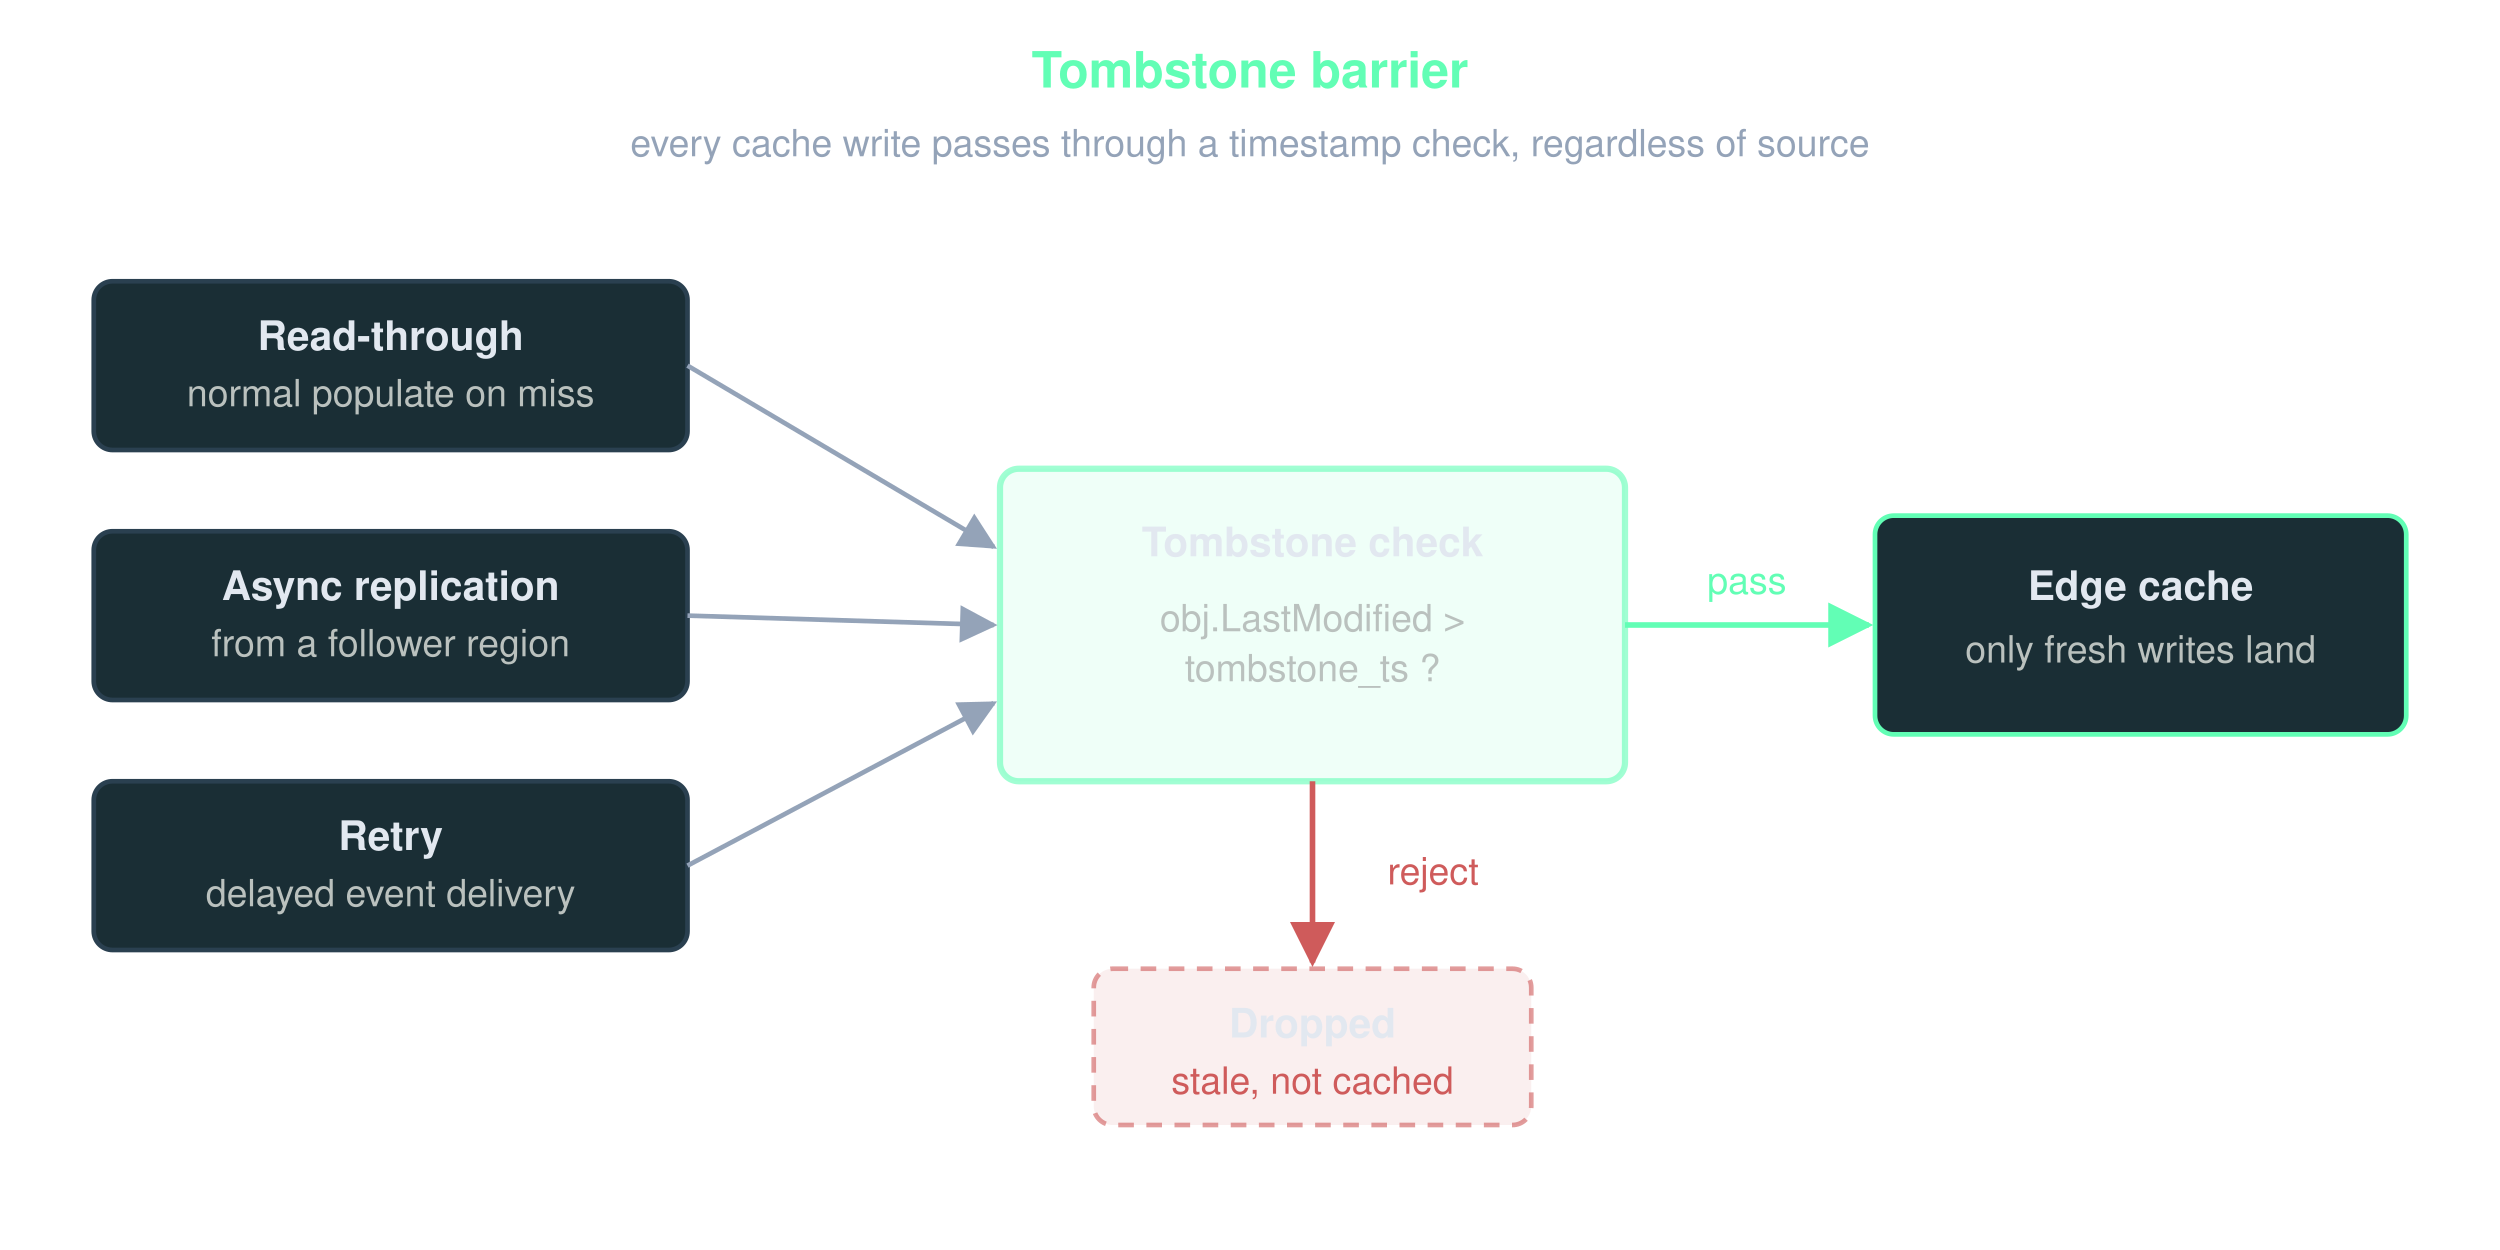
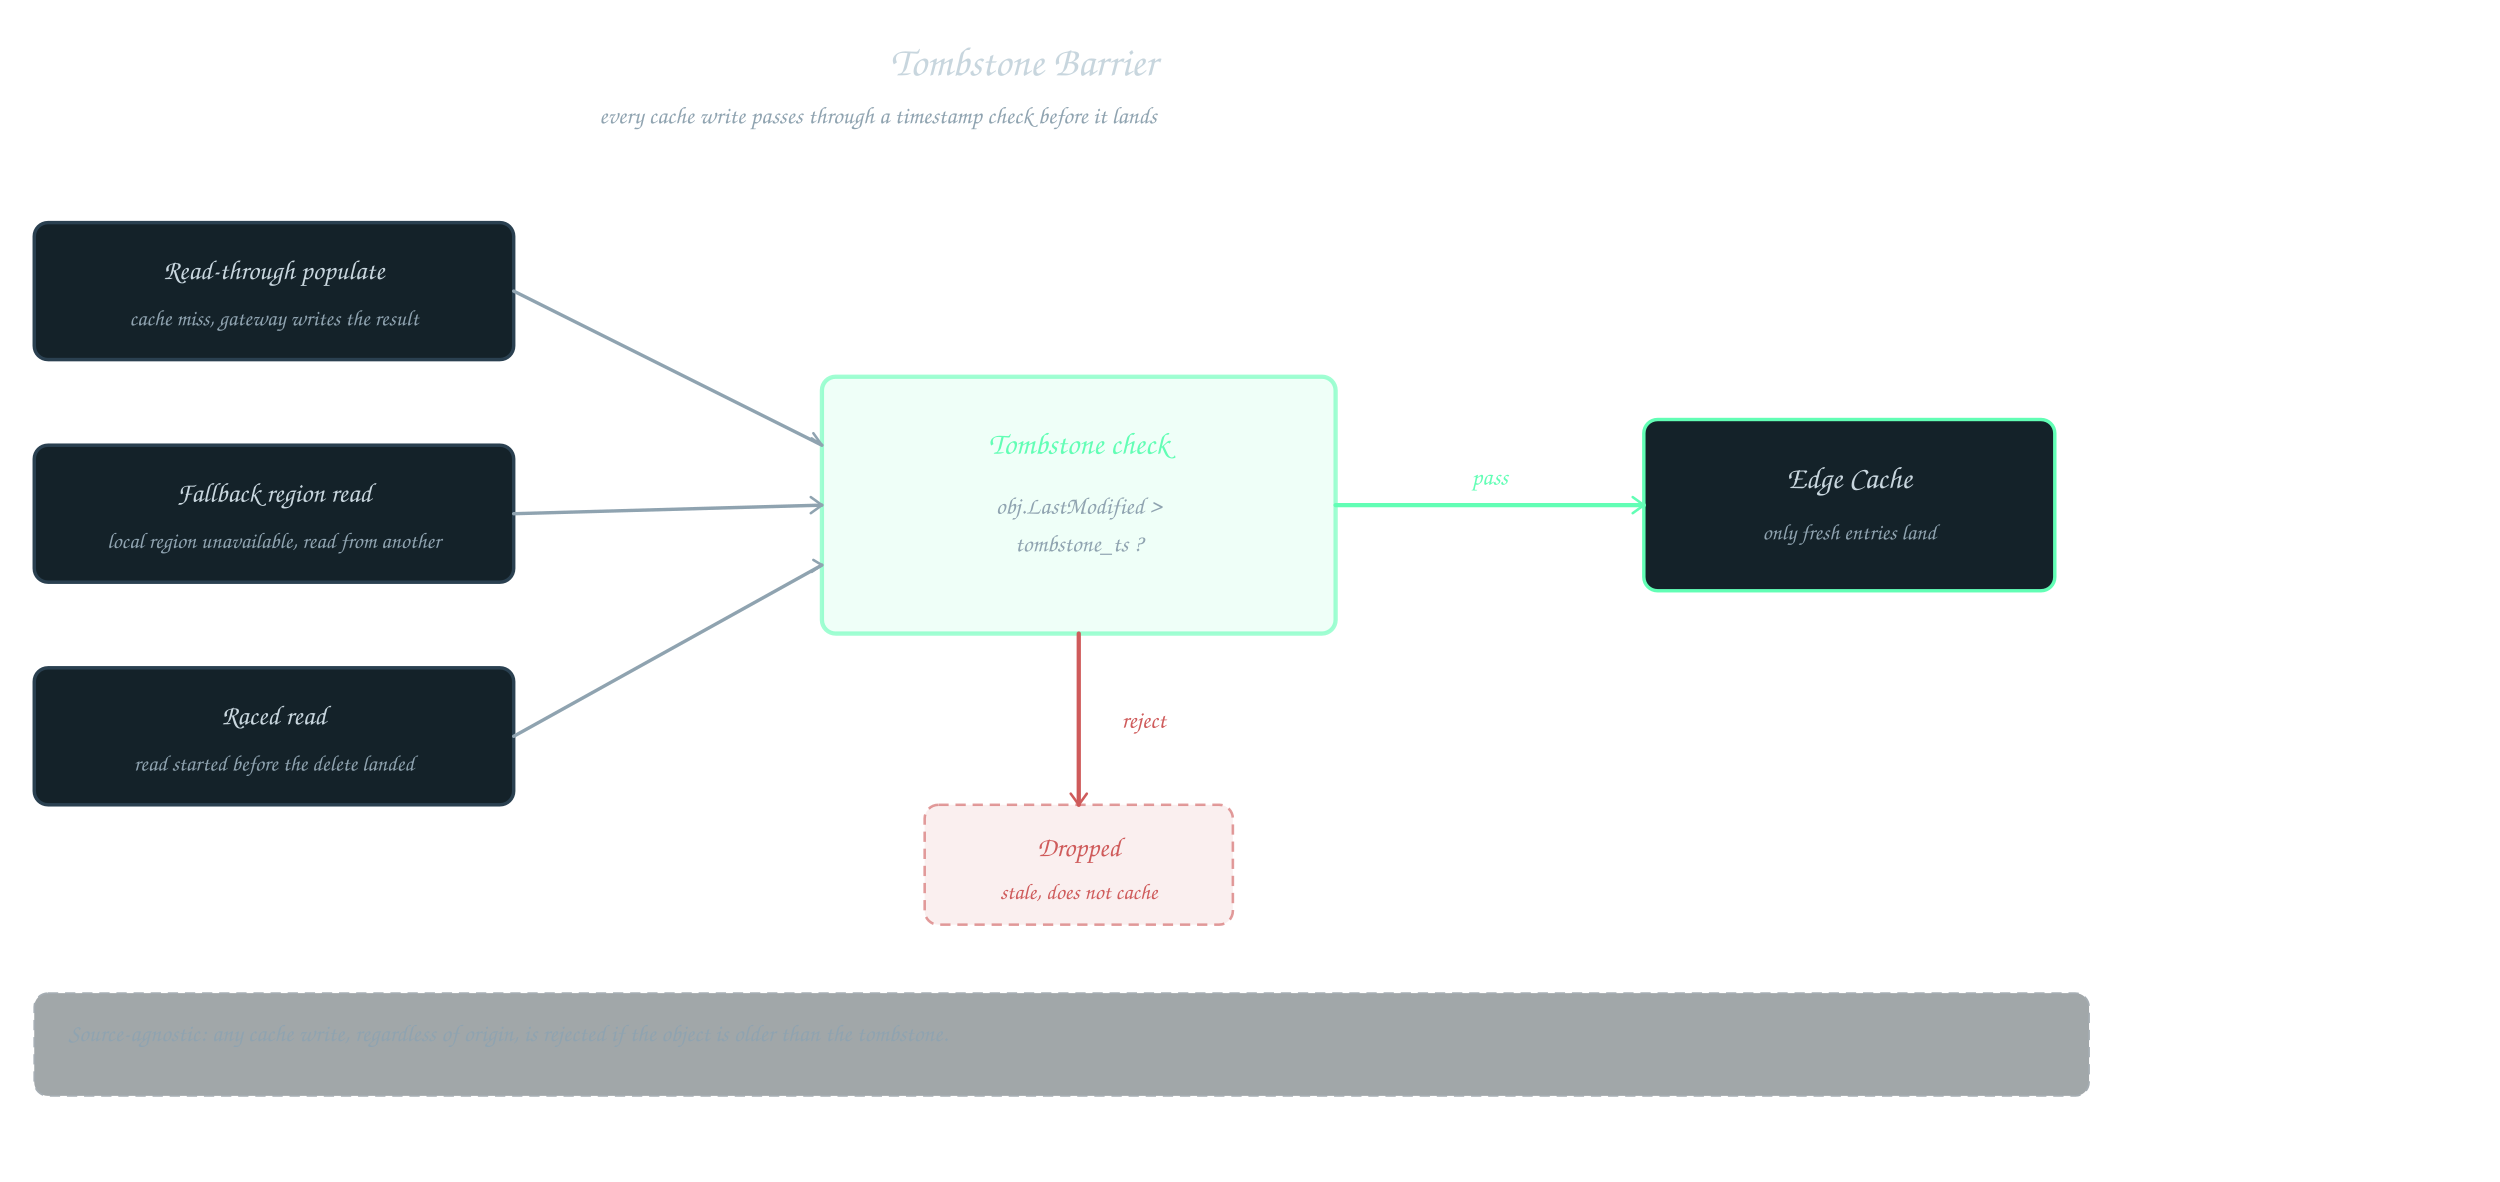
- <svg xmlns="http://www.w3.org/2000/svg" viewBox="0 0 800 400" width="800" height="400" style="background: transparent">
-   <style>
-     text {
-       font-family: "Hanken Grotesk", system-ui, -apple-system, "Segoe UI",
-         Helvetica, Arial, sans-serif;
-     }
-     .title { font-size: 16px; fill: #62feb5; font-weight: 600; }
-     .sub { font-size: 12px; fill: #94a3b8; }
-     .label { font-size: 13px; fill: #e2e8f0; font-weight: 600; }
-     .small { font-size: 12px; fill: #bac1be; }
-     .source { rx: 6; ry: 6; fill: #1a2e35; stroke: #2a4050; stroke-width: 1.5; }
-     .gate { rx: 6; ry: 6; fill: rgba(98, 254, 181, 0.10); stroke: rgba(98, 254, 181, 0.6); stroke-width: 2; }
-     .cache { rx: 6; ry: 6; fill: #1a2e35; stroke: #62feb5; stroke-width: 1.5; }
-     .drop { rx: 6; ry: 6; fill: rgba(207, 91, 91, 0.10); stroke: rgba(207, 91, 91, 0.6); stroke-width: 1.5; stroke-dasharray: 5 4; }
-     .coral { fill: #cf5b5b; }
-     .green { fill: #62feb5; }
-   </style>
-   <defs>
-     <marker id="arrGrey2" viewBox="0 0 10 10" refX="9" refY="5" markerWidth="8" markerHeight="8" orient="auto">
-       <path d="M0,0 L10,5 L0,10 Z" fill="#94a3b8" />
-     </marker>
-     <marker id="arrGreen2" viewBox="0 0 10 10" refX="9" refY="5" markerWidth="8" markerHeight="8" orient="auto">
-       <path d="M0,0 L10,5 L0,10 Z" fill="#62feb5" />
-     </marker>
-     <marker id="arrCoral2" viewBox="0 0 10 10" refX="9" refY="5" markerWidth="8" markerHeight="8" orient="auto">
-       <path d="M0,0 L10,5 L0,10 Z" fill="#cf5b5b" />
-     </marker>
-   </defs>
-   <text x="400" y="28" text-anchor="middle" class="title">Tombstone barrier</text>
-   <text x="400" y="50" text-anchor="middle" class="sub">every cache write passes through a timestamp check, regardless of source</text>
-   <rect x="30" y="90" width="190" height="54" class="source" />
-   <text x="125" y="112" text-anchor="middle" class="label">Read-through</text>
-   <text x="125" y="130" text-anchor="middle" class="small">normal populate on miss</text>
-   <rect x="30" y="170" width="190" height="54" class="source" />
-   <text x="125" y="192" text-anchor="middle" class="label">Async replication</text>
-   <text x="125" y="210" text-anchor="middle" class="small">from a follower region</text>
-   <rect x="30" y="250" width="190" height="54" class="source" />
-   <text x="125" y="272" text-anchor="middle" class="label">Retry</text>
-   <text x="125" y="290" text-anchor="middle" class="small">delayed event delivery</text>
-   <rect x="320" y="150" width="200" height="100" class="gate" />
-   <text x="420" y="178" text-anchor="middle" class="label" fill="#62feb5">Tombstone check</text>
-   <text x="420" y="202" text-anchor="middle" class="small">obj.LastModified &gt;</text>
-   <text x="420" y="218" text-anchor="middle" class="small">tombstone_ts ?</text>
-   <rect x="600" y="165" width="170" height="70" class="cache" />
-   <text x="685" y="192" text-anchor="middle" class="label">Edge cache</text>
-   <text x="685" y="212" text-anchor="middle" class="small">only fresh writes land</text>
-   <rect x="350" y="310" width="140" height="50" class="drop" />
-   <text x="420" y="332" text-anchor="middle" class="label" fill="#cf5b5b">Dropped</text>
-   <text x="420" y="350" text-anchor="middle" class="small coral">stale, not cached</text>
-   <line x1="220" y1="117" x2="318" y2="175" stroke="#94a3b8" stroke-width="1.5" marker-end="url(#arrGrey2)" />
-   <line x1="220" y1="197" x2="318" y2="200" stroke="#94a3b8" stroke-width="1.5" marker-end="url(#arrGrey2)" />
-   <line x1="220" y1="277" x2="318" y2="225" stroke="#94a3b8" stroke-width="1.5" marker-end="url(#arrGrey2)" />
-   <line x1="520" y1="200" x2="598" y2="200" stroke="#62feb5" stroke-width="1.8" marker-end="url(#arrGreen2)" />
-   <text x="559" y="190" text-anchor="middle" class="small green">pass</text>
-   <line x1="420" y1="250" x2="420" y2="308" stroke="#cf5b5b" stroke-width="1.8" marker-end="url(#arrCoral2)" />
-   <text x="444" y="283" text-anchor="start" class="small coral">reject</text>
+ <svg xmlns="http://www.w3.org/2000/svg" viewBox="40 0 1460 690" width="1460" height="690" style="background:#0e1920">
+   <text x="560" y="44" fill="#c8d6de" font-size="24" font-family="Virgil, 'Comic Sans MS', cursive, sans-serif" opacity="1">
+     <tspan x="560" dy="0">Tombstone Barrier</tspan>
+   </text>
+   <text x="390" y="72" fill="#8fa3b0" font-size="14" font-family="Virgil, 'Comic Sans MS', cursive, sans-serif" opacity="1">
+     <tspan x="390" dy="0">every cache write passes through a timestamp check before it lands</tspan>
+   </text>
+   <g opacity="1">
+     <rect x="60" y="130" width="280" height="80" rx="8" ry="8" fill="#142229" stroke="#2a4050" stroke-width="2" />
+   </g>
+   <text x="200" y="163" fill="#c8d6de" font-size="16" font-family="Virgil, 'Comic Sans MS', cursive, sans-serif" text-anchor="middle" opacity="1">
+     <tspan x="200" dy="0">Read-through populate</tspan>
+   </text>
+   <text x="200" y="190" fill="#8fa3b0" font-size="13" font-family="Virgil, 'Comic Sans MS', cursive, sans-serif" text-anchor="middle" opacity="1">
+     <tspan x="200" dy="0">cache miss, gateway writes the result</tspan>
+   </text>
+   <g opacity="1">
+     <rect x="60" y="260" width="280" height="80" rx="8" ry="8" fill="#142229" stroke="#2a4050" stroke-width="2" />
+   </g>
+   <text x="200" y="293" fill="#c8d6de" font-size="16" font-family="Virgil, 'Comic Sans MS', cursive, sans-serif" text-anchor="middle" opacity="1">
+     <tspan x="200" dy="0">Fallback region read</tspan>
+   </text>
+   <text x="200" y="320" fill="#8fa3b0" font-size="13" font-family="Virgil, 'Comic Sans MS', cursive, sans-serif" text-anchor="middle" opacity="1">
+     <tspan x="200" dy="0">local region unavailable, read from another</tspan>
+   </text>
+   <g opacity="1">
+     <rect x="60" y="390" width="280" height="80" rx="8" ry="8" fill="#142229" stroke="#2a4050" stroke-width="2" />
+   </g>
+   <text x="200" y="423" fill="#c8d6de" font-size="16" font-family="Virgil, 'Comic Sans MS', cursive, sans-serif" text-anchor="middle" opacity="1">
+     <tspan x="200" dy="0">Raced read</tspan>
+   </text>
+   <text x="200" y="450" fill="#8fa3b0" font-size="13" font-family="Virgil, 'Comic Sans MS', cursive, sans-serif" text-anchor="middle" opacity="1">
+     <tspan x="200" dy="0">read started before the delete landed</tspan>
+   </text>
+   <g opacity="1">
+     <rect x="520" y="220" width="300" height="150" rx="8" ry="8" fill="rgba(98,254,181,0.10)" stroke="rgba(98,254,181,0.6)" stroke-width="2.5" />
+   </g>
+   <text x="670" y="265" fill="#62FEB5" font-size="18" font-family="Virgil, 'Comic Sans MS', cursive, sans-serif" text-anchor="middle" opacity="1">
+     <tspan x="670" dy="0">Tombstone check</tspan>
+   </text>
+   <text x="670" y="300" fill="#8fa3b0" font-size="14" font-family="Virgil, 'Comic Sans MS', cursive, sans-serif" text-anchor="middle" opacity="1">
+     <tspan x="670" dy="0">obj.LastModified &gt;</tspan>
+   </text>
+   <text x="670" y="322" fill="#8fa3b0" font-size="14" font-family="Virgil, 'Comic Sans MS', cursive, sans-serif" text-anchor="middle" opacity="1">
+     <tspan x="670" dy="0">tombstone_ts ?</tspan>
+   </text>
+   <g opacity="1">
+     <rect x="1000" y="245" width="240" height="100" rx="8" ry="8" fill="#142229" stroke="#62FEB5" stroke-width="2" />
+   </g>
+   <text x="1120" y="285" fill="#c8d6de" font-size="18" font-family="Virgil, 'Comic Sans MS', cursive, sans-serif" text-anchor="middle" opacity="1">
+     <tspan x="1120" dy="0">Edge Cache</tspan>
+   </text>
+   <text x="1120" y="315" fill="#8fa3b0" font-size="13" font-family="Virgil, 'Comic Sans MS', cursive, sans-serif" text-anchor="middle" opacity="1">
+     <tspan x="1120" dy="0">only fresh entries land</tspan>
+   </text>
+   <g opacity="1">
+     <rect x="580" y="470" width="180" height="70" rx="8" ry="8" fill="rgba(207,91,91,0.10)" stroke="rgba(207,91,91,0.6)" stroke-width="1.5" stroke-dasharray="6 4" />
+   </g>
+   <text x="670" y="500" fill="#CF5B5B" font-size="16" font-family="Virgil, 'Comic Sans MS', cursive, sans-serif" text-anchor="middle" opacity="1">
+     <tspan x="670" dy="0">Dropped</tspan>
+   </text>
+   <text x="670" y="525" fill="#CF5B5B" font-size="13" font-family="Virgil, 'Comic Sans MS', cursive, sans-serif" text-anchor="middle" opacity="1">
+     <tspan x="670" dy="0">stale, does not cache</tspan>
+   </text>
+   <g opacity="1">
+     <path d="M340,170 L520,260" fill="none" stroke="#8fa3b0" stroke-width="2" stroke-linecap="round" />
+     <polyline points="514,256 520,260 515,253" fill="none" stroke="#8fa3b0" stroke-width="1.5" stroke-linecap="round" stroke-linejoin="round" />
+   </g>
+   <g opacity="1">
+     <path d="M340,300 L520,295" fill="none" stroke="#8fa3b0" stroke-width="2" stroke-linecap="round" />
+     <polyline points="513.5,299.7 520,295 513.5,290.3" fill="none" stroke="#8fa3b0" stroke-width="1.5" stroke-linecap="round" stroke-linejoin="round" />
+   </g>
+   <g opacity="1">
+     <path d="M340,430 L520,330" fill="none" stroke="#8fa3b0" stroke-width="2" stroke-linecap="round" />
+     <polyline points="514,334 520,330 515,327" fill="none" stroke="#8fa3b0" stroke-width="1.5" stroke-linecap="round" stroke-linejoin="round" />
+   </g>
+   <g opacity="1">
+     <path d="M820,295 L1000,295" fill="none" stroke="#62FEB5" stroke-width="2.5" stroke-linecap="round" />
+     <polyline points="993.5,299.7 1000,295 993.5,290.3" fill="none" stroke="#62FEB5" stroke-width="1.5" stroke-linecap="round" stroke-linejoin="round" />
+   </g>
+   <text x="910" y="283" fill="#62FEB5" font-size="14" font-family="Virgil, 'Comic Sans MS', cursive, sans-serif" text-anchor="middle" opacity="1">
+     <tspan x="910" dy="0">pass</tspan>
+   </text>
+   <g opacity="1">
+     <path d="M670,370 L670,470" fill="none" stroke="#CF5B5B" stroke-width="2.5" stroke-linecap="round" />
+     <polyline points="674.7,463.5 670,470 665.3,463.5" fill="none" stroke="#CF5B5B" stroke-width="1.5" stroke-linecap="round" stroke-linejoin="round" />
+   </g>
+   <text x="695" y="425" fill="#CF5B5B" font-size="14" font-family="Virgil, 'Comic Sans MS', cursive, sans-serif" opacity="1">
+     <tspan x="695" dy="0">reject</tspan>
+   </text>
+   <g opacity="0.4">
+     <rect x="60" y="580" width="1200" height="60" rx="8" ry="8" fill="#142229" stroke="#1e3340" stroke-width="1" stroke-dasharray="6 4" />
+   </g>
+   <text x="80" y="608" fill="#8fa3b0" font-size="14" font-family="Virgil, 'Comic Sans MS', cursive, sans-serif" opacity="1">
+     <tspan x="80" dy="0">Source-agnostic: any cache write, regardless of origin, is rejected if the object is older than the tombstone.</tspan>
+   </text>
</svg>
